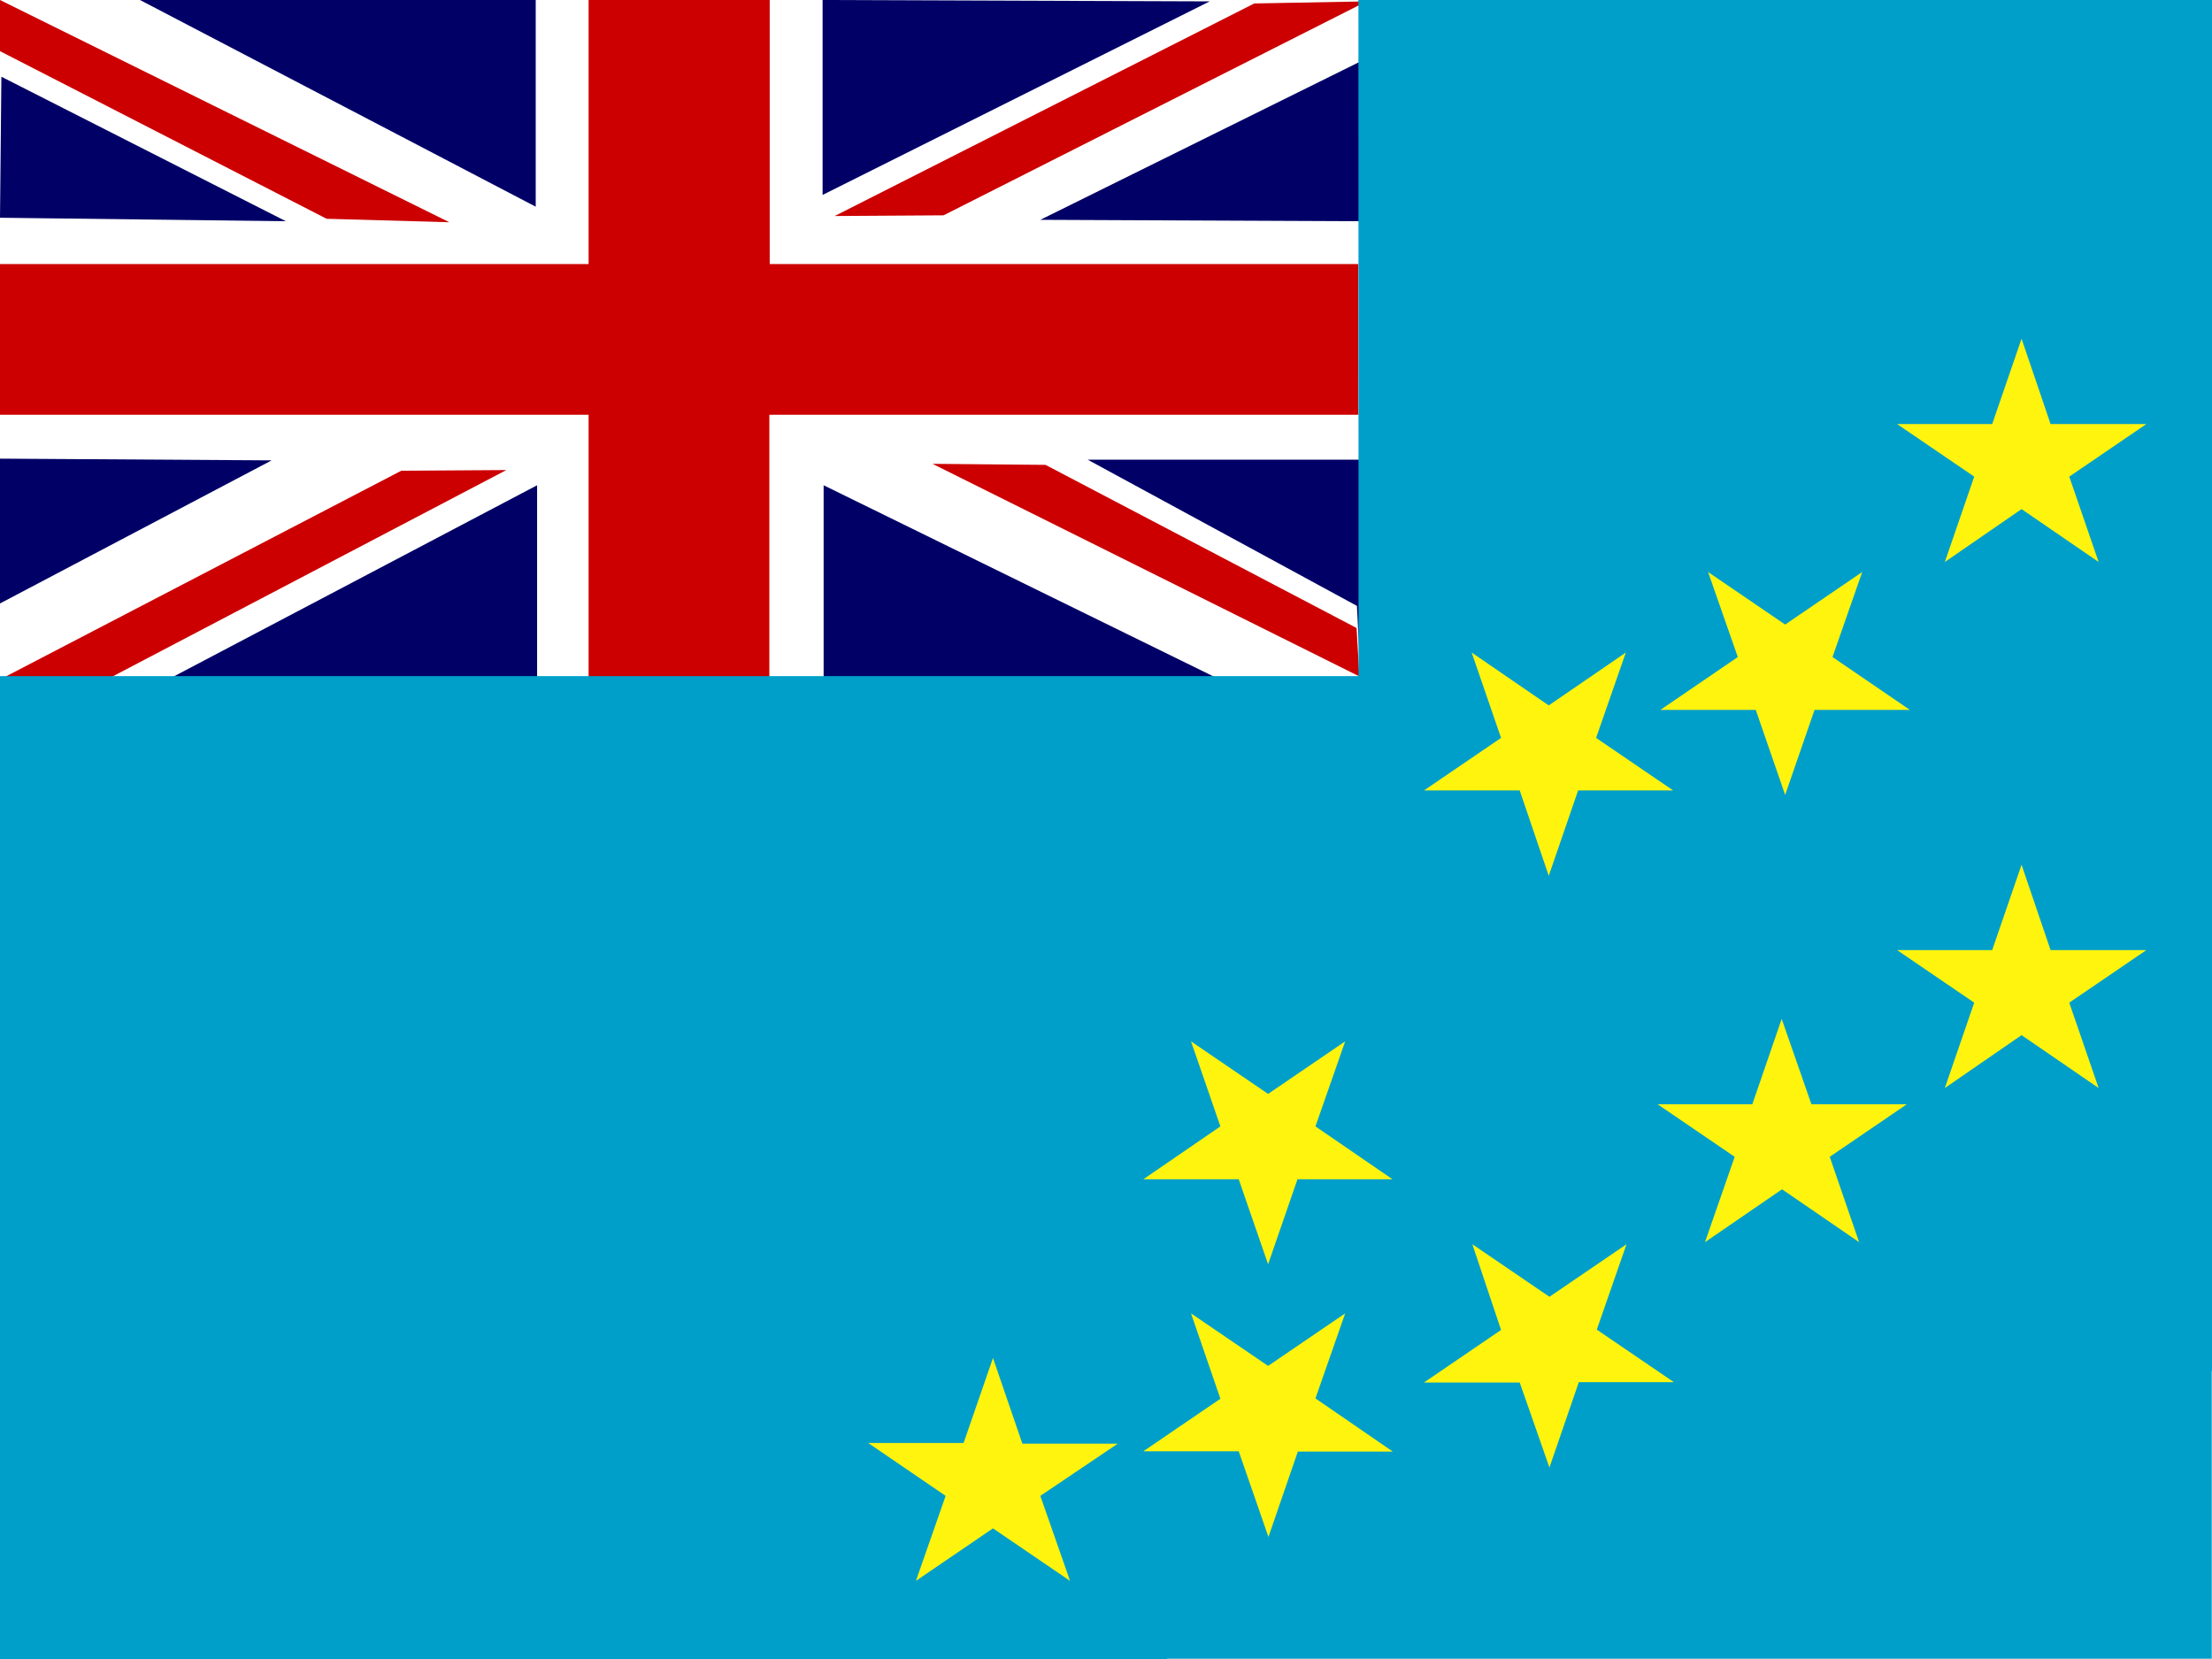
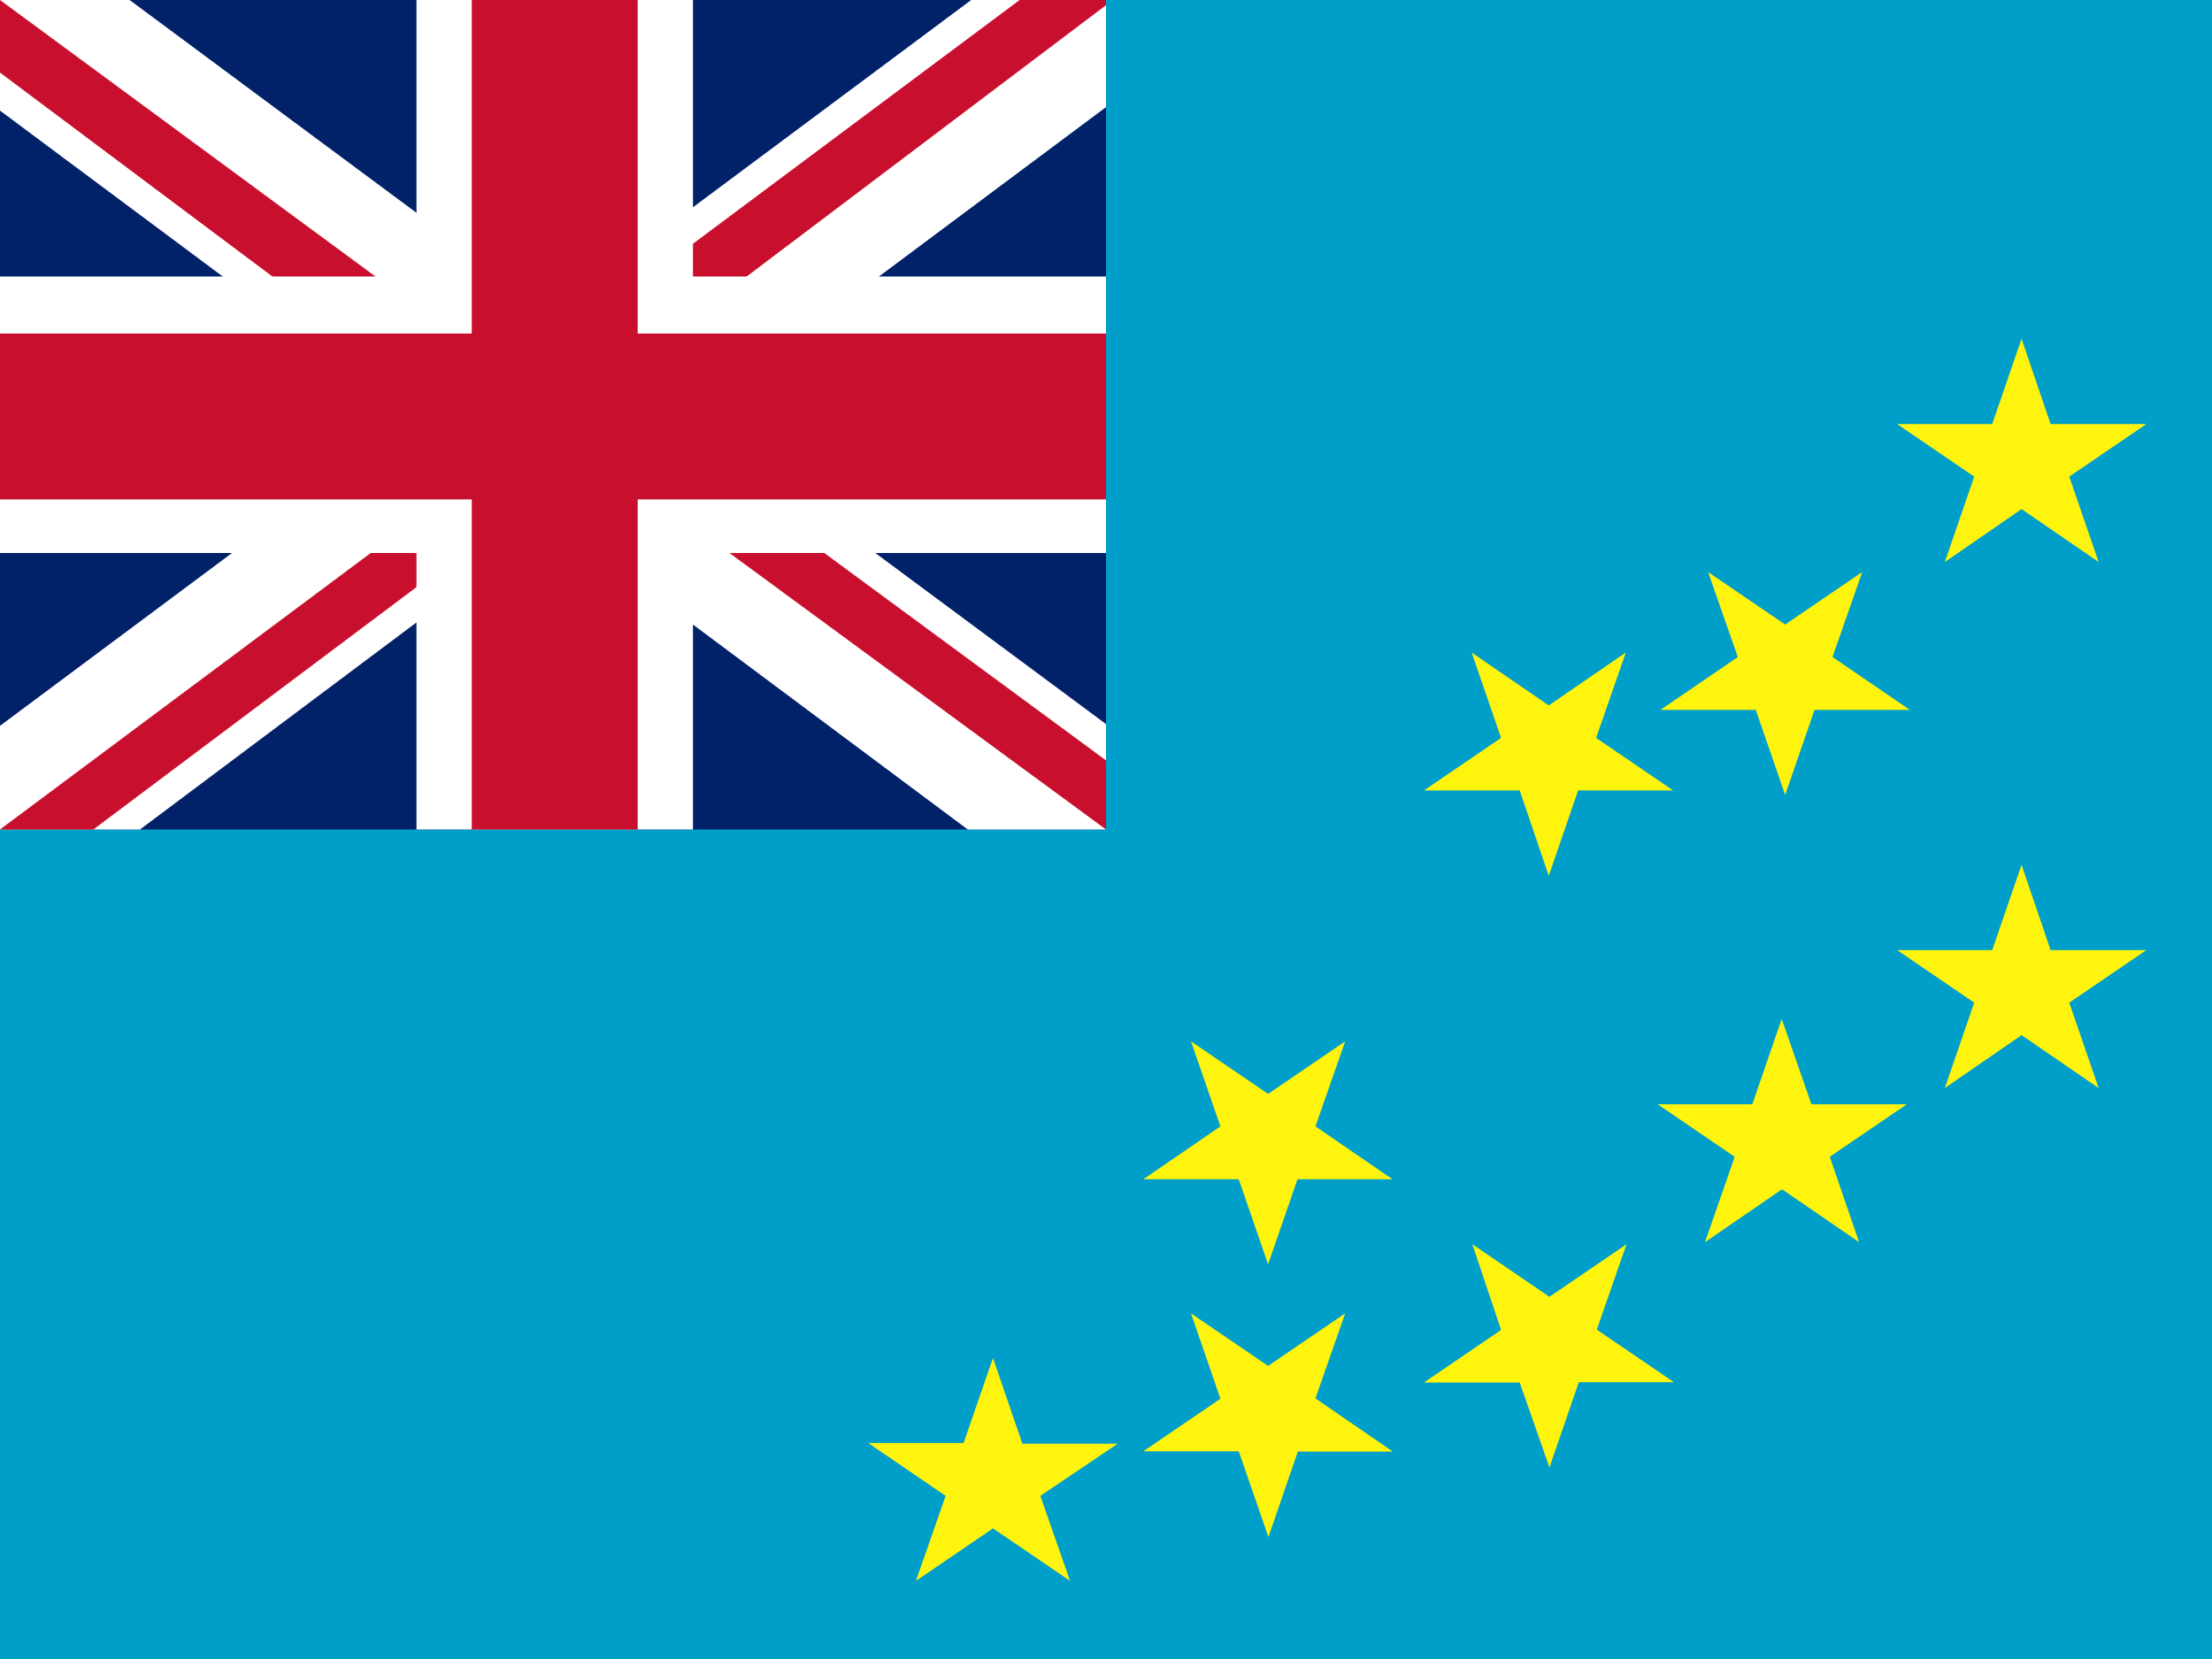
<svg xmlns="http://www.w3.org/2000/svg" id="flag-icon-css-tv" viewBox="0 0 640 480">
-   <defs>
+   <defs id="defs830">
    <clipPath id="a">
-       <path fill-opacity=".7" d="M0 0h640v480H0z" />
+       <path id="path827" fill-opacity=".7" d="M0 0h640v480H0z" />
    </clipPath>
  </defs>
-   <g clip-path="url(#a)">
-     <g fill="#009fca" fill-rule="evenodd" stroke-width="1pt" transform="matrix(.64508 0 0 .92059 0 23.3)">
-       <path d="M506-19.8h486V496H506z" />
-       <rect width="523.5" height="521.4" y="-25.3" ry="0" />
-     </g>
-     <path fill="#fff" fill-rule="evenodd" d="M0 0h396v196.6H0z" />
-     <path fill="#c00" d="M0 0v14.8l94.5 48.5 35.5 1L0 0z" />
-     <path fill="#006" d="M40.5 0L155 59.8V0H40.5z" />
-     <path fill="#c00" d="M170.3 0v76.4H0V120h170.3v76.4h52.3V120H393V76.4H222.7V0h-52.4z" />
-     <path fill="#006" d="M238 0v56.4l112-56L238 0z" />
-     <path fill="#c00" d="M241.5 62.5l31.5-.2L395.4.4l-32.5.6-121.4 61.5z" />
-     <path fill="#006" d="M0 132.7v41.9l78.6-41.4-78.6-.5z" />
-     <path fill="#c00" d="M302.6 134.5l-32.8-.3 123.5 61.5-.8-14-90-47.2zM30.7 196.7L146.5 136l-30.4.2L0 196.6" />
-     <path fill="#006" d="M394.6 17.3L301 63.6l92.3.4v69h-78.6l77.9 42.3 1.1 21.4-41.6-.5-113.8-55.8v56.3h-82.9v-56.3L48.6 196.6l-48.2.1v196.4h785.8V.3L395.4 0M.4 22.2L0 63l82.7 1L.4 22.2z" />
-     <g fill="#009fca" fill-rule="evenodd" transform="scale(.79241 .79977)">
-       <path d="M496 0h496.1v496h-496z" />
-       <rect width="525.8" height="251.4" x="-2.3" y="244.6" rx="0" ry="0" />
-     </g>
-     <path fill="#fff40d" fill-rule="evenodd" stroke-width="1pt" d="M593.3 122.7H621l-22.3 15.2 8.5 24.7-22.3-15.3-22.2 15.3 8.5-24.7-22.3-15.2h27.5l8.5-24.7zm-69.2 196.8h27.6l-22.3 15.2 8.5 24.7-22.3-15.3-22.3 15.3 8.6-24.7-22.3-15.2H507l8.5-24.7zm69.2-44.6H621l-22.3 15.2 8.5 24.7-22.3-15.3-22.2 15.3 8.5-24.7-22.3-15.2h27.5l8.5-24.7zM295.8 417.7h27.6L301 432.8l8.6 24.6-22.3-15.2-22.3 15.2 8.6-24.6-22.4-15.3h27.6l8.5-24.6zm62.6-76.5h-27.6l22.3-15.3-8.5-24.6 22.3 15.2 22.3-15.2-8.6 24.6 22.3 15.3h-27.5l-8.5 24.6zm81.3-112.5H412l22.3-15.2-8.5-24.7 22.3 15.3 22.3-15.3-8.6 24.7 22.3 15.2h-27.5l-8.5 24.7zm68.3-23.3h-27.6l22.4-15.3-8.6-24.6 22.3 15.2 22.3-15.2-8.6 24.6 22.4 15.3H525l-8.5 24.6zM439.7 400H412l22.3-15.2L426 360l22.3 15.2 22.3-15.2-8.6 24.7 22.3 15.2h-27.5l-8.5 24.7zm-81.3 19.9h-27.6l22.3-15.2-8.5-24.7 22.3 15.2 22.3-15.2-8.6 24.6L403 420h-27.5l-8.5 24.7z" />
+   <path id="rect891" fill="#009fca" fill-opacity="1" stroke-width="11.8" d="M0 0h640v480H0z" />
+   <path id="path862" fill="#fff40d" fill-rule="evenodd" stroke-width="1pt" d="M593.3 122.7H621l-22.3 15.2 8.5 24.7-22.3-15.3-22.2 15.3 8.5-24.7-22.3-15.2h27.5l8.5-24.7zm-69.2 196.8h27.6l-22.3 15.2 8.5 24.7-22.3-15.3-22.3 15.3 8.6-24.7-22.3-15.2H507l8.5-24.7zm69.2-44.6H621l-22.3 15.2 8.5 24.7-22.3-15.3-22.2 15.3 8.5-24.7-22.3-15.2h27.5l8.5-24.7zM295.8 417.7h27.6L301 432.8l8.6 24.6-22.3-15.2-22.3 15.2 8.6-24.6-22.4-15.3h27.6l8.5-24.6zm62.6-76.5h-27.6l22.3-15.3-8.5-24.6 22.3 15.2 22.3-15.2-8.6 24.6 22.3 15.3h-27.5l-8.5 24.6zm81.3-112.5H412l22.3-15.2-8.5-24.7 22.3 15.3 22.3-15.3-8.6 24.7 22.3 15.2h-27.5l-8.5 24.7zm68.3-23.3h-27.6l22.4-15.3-8.6-24.6 22.3 15.2 22.3-15.2-8.6 24.6 22.4 15.3H525l-8.5 24.6zM439.7 400H412l22.3-15.2L426 360l22.3 15.2 22.3-15.2-8.6 24.7 22.3 15.2h-27.5l-8.5 24.7zm-81.3 19.9h-27.6l22.3-15.2-8.5-24.7 22.3 15.2 22.3-15.2-8.6 24.6L403 420h-27.5l-8.5 24.7z" opacity="1" stop-opacity="1" />
+   <g id="g1551" transform="scale(.5)">
+     <path id="path1529" fill="#012169" d="M0 0h640v480H0z" />
+     <path id="path1531" fill="#FFF" d="M75 0l244 181L562 0h78v62L400 241l240 178v61h-80L320 301 81 480H0v-60l239-178L0 64V0z" />
+     <path id="path1533" fill="#C8102E" d="M424 281l216 159v40L369 281zm-184 20l6 35L54 480H0zM640 0v3L391 191l2-44L590 0zM0 0l239 176h-60L0 42z" />
+     <path id="path1535" fill="#FFF" d="M241 0v480h160V0zM0 160v160h640V160z" />
+     <path id="path1537" fill="#C8102E" d="M0 193v96h640v-96zM273 0v480h96V0z" />
  </g>
</svg>
